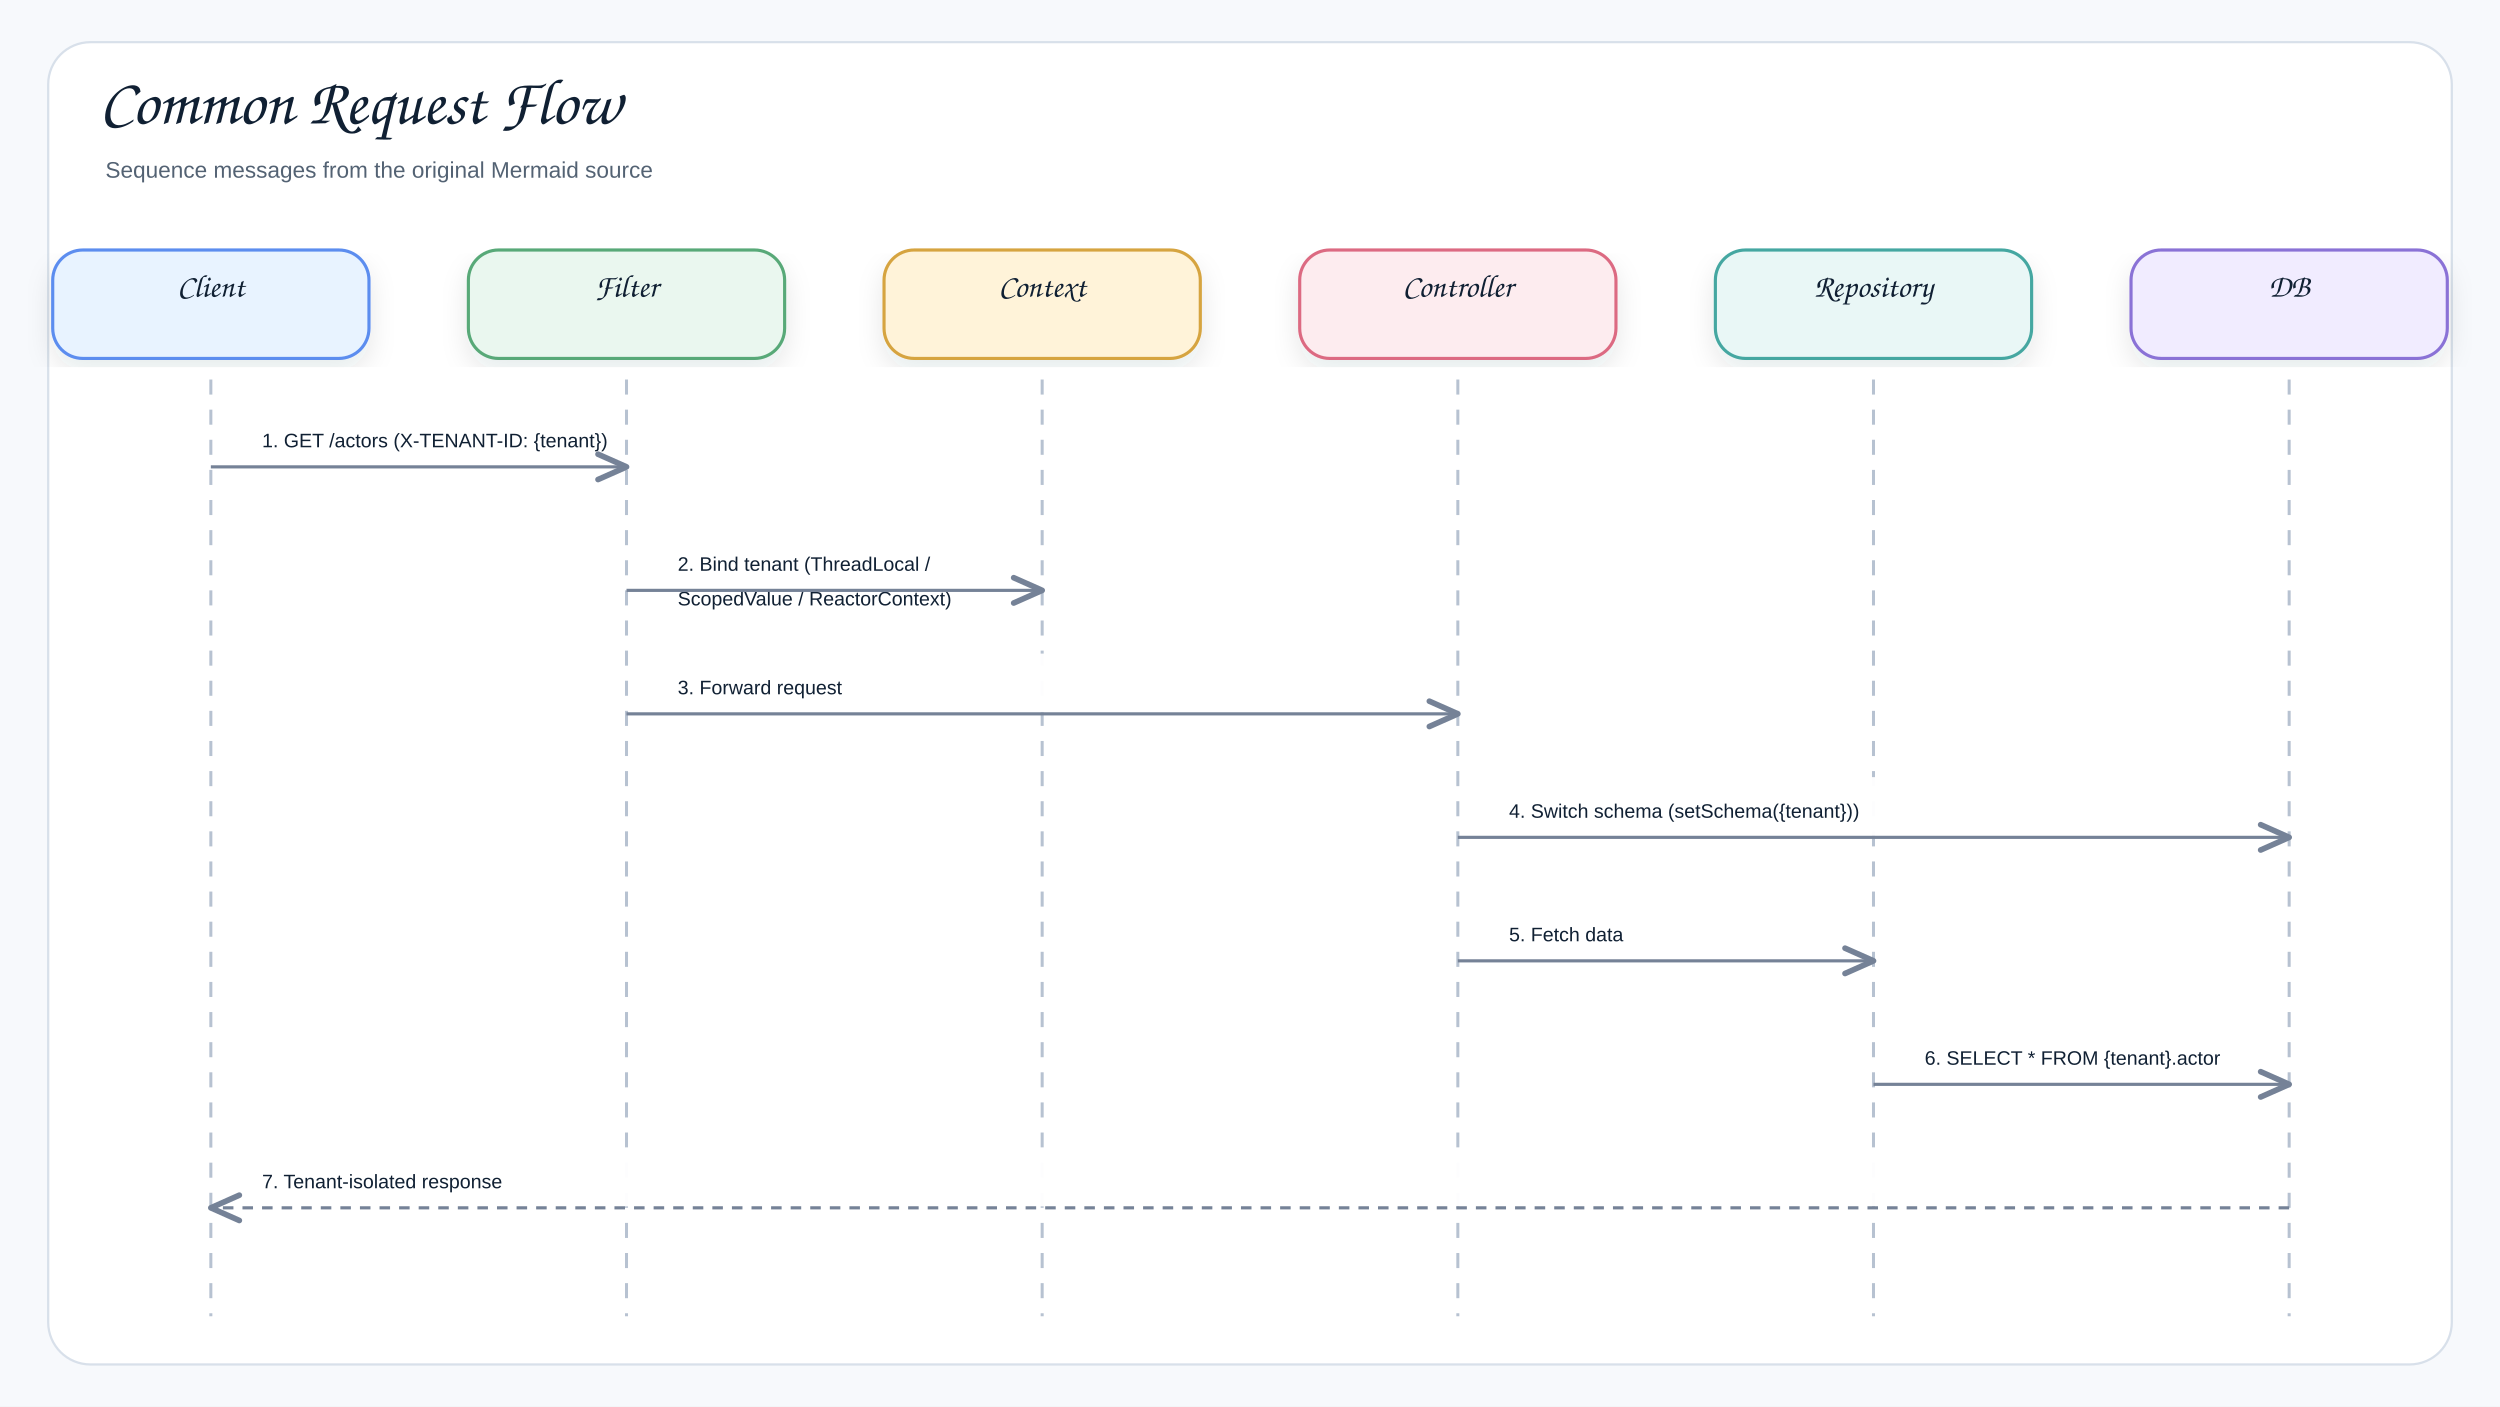
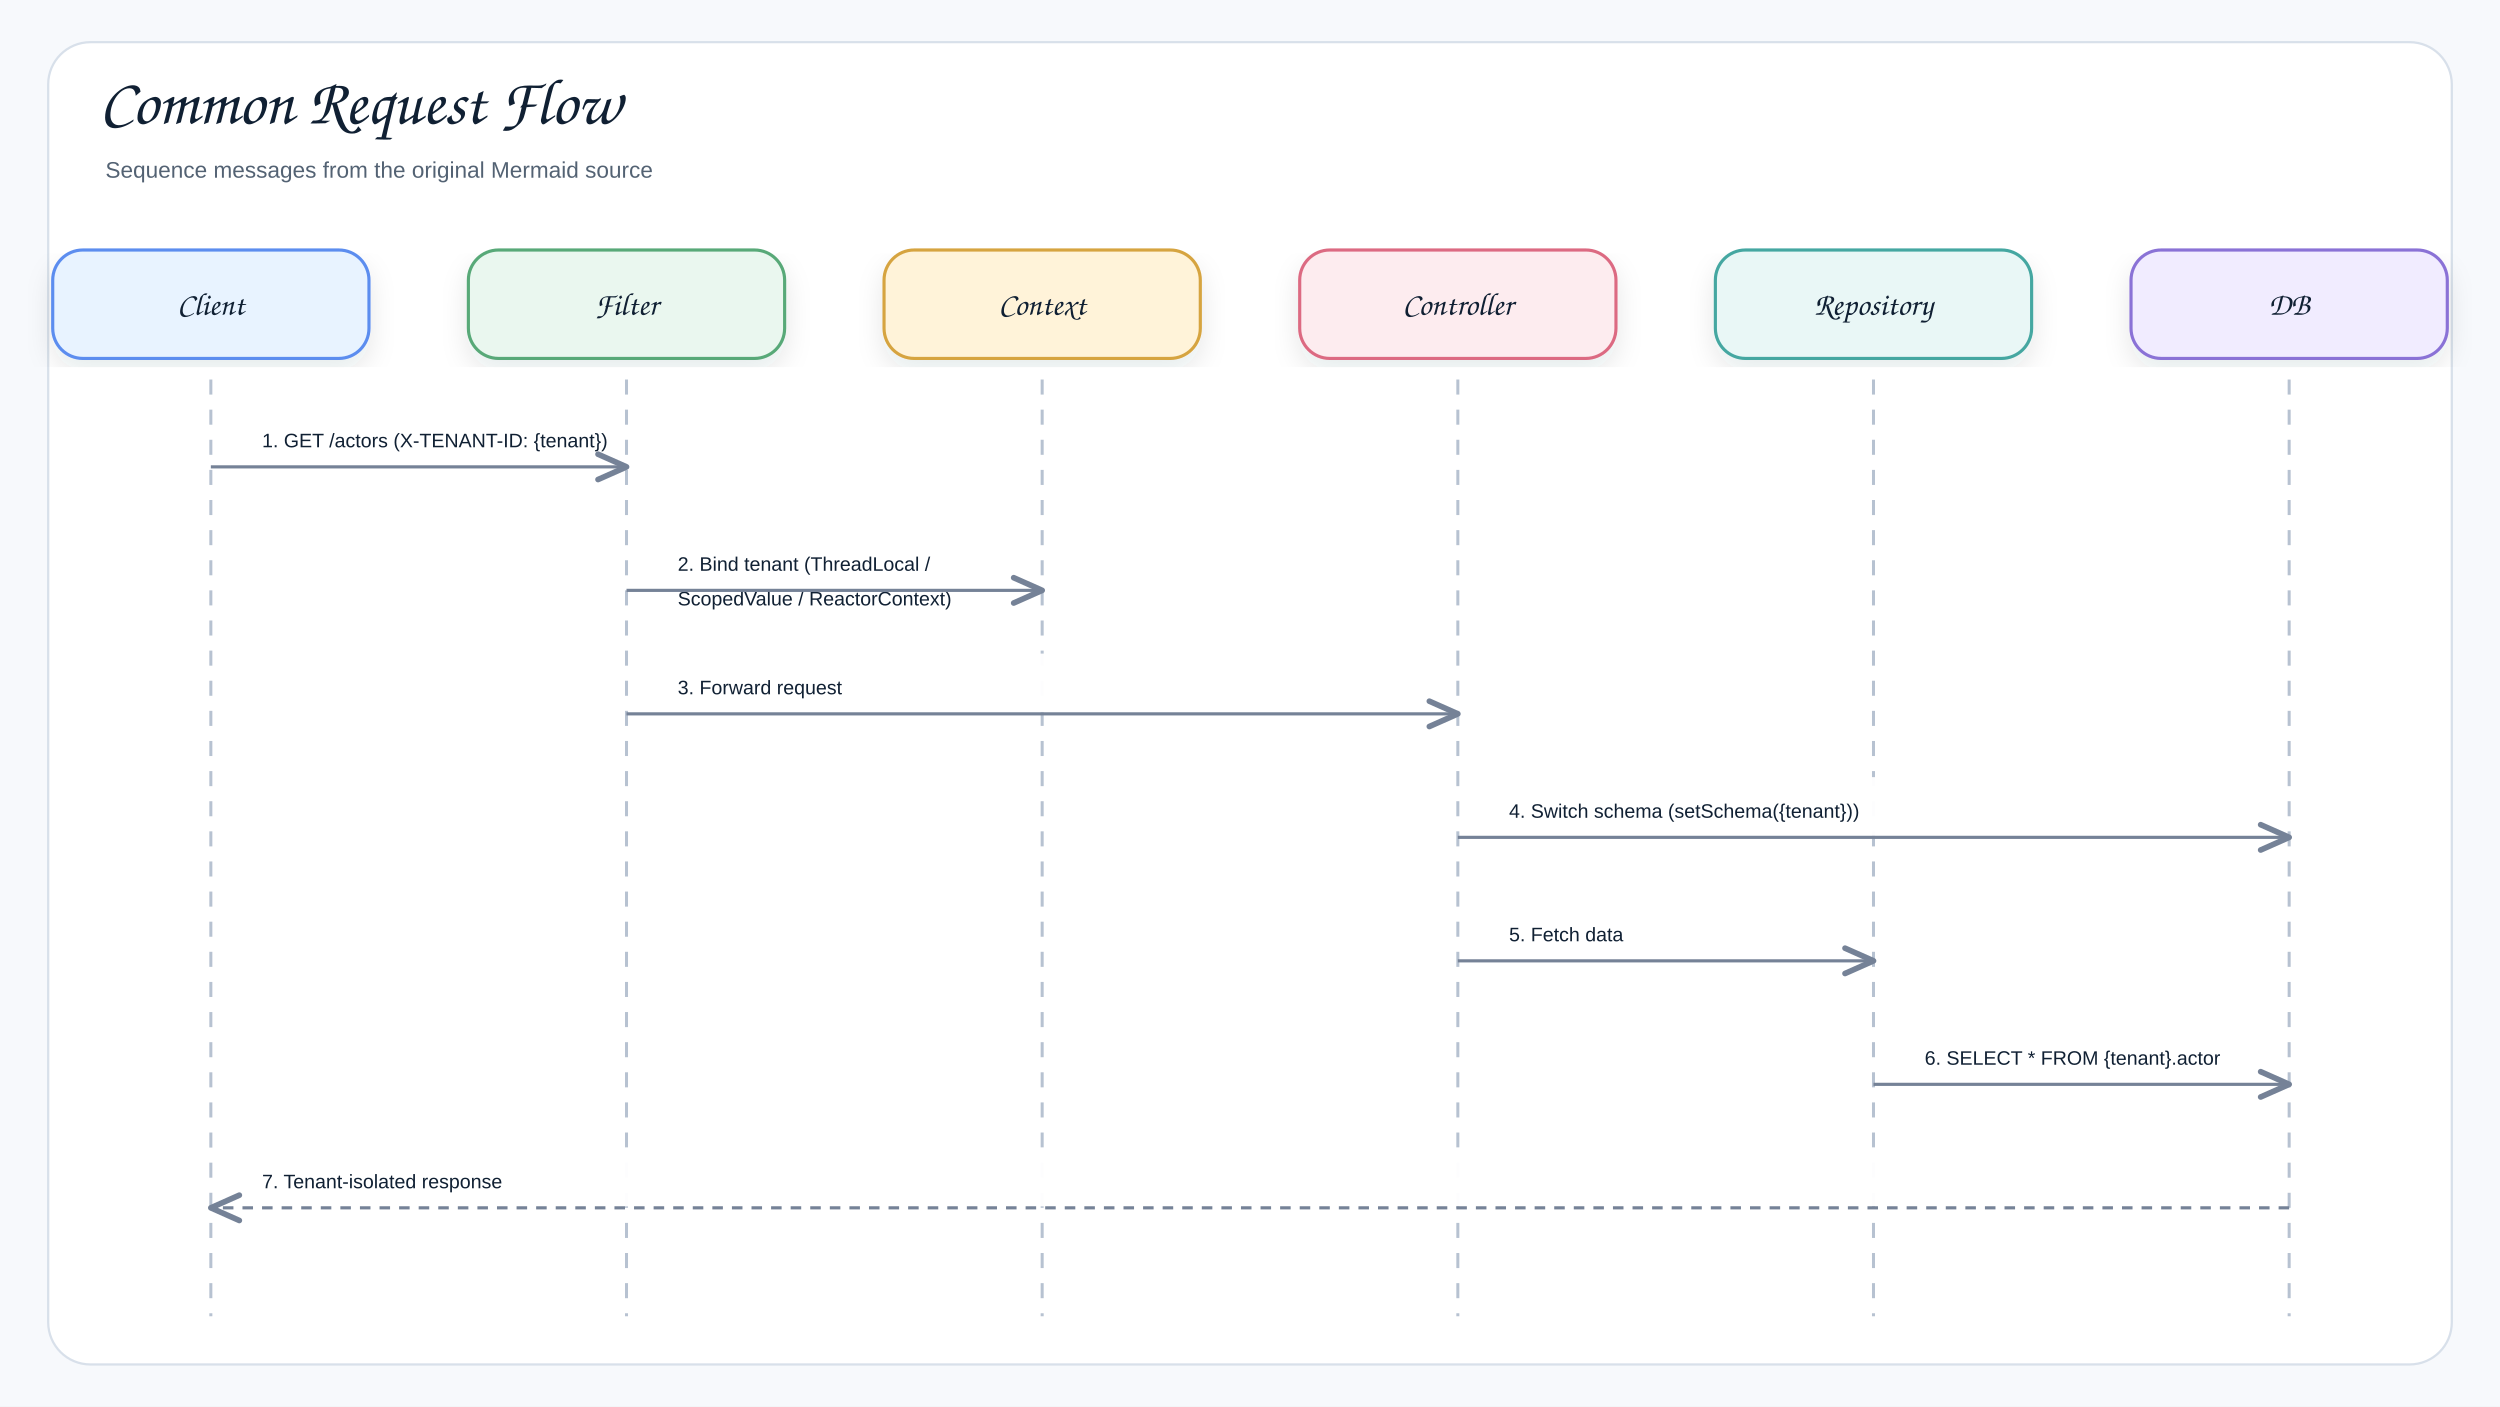
<svg xmlns="http://www.w3.org/2000/svg" width="1660" height="934" viewBox="0 0 1660 934" role="img" aria-label="Common Request Flow">
  <defs>
    <filter id="shadow" x="-8%" y="-8%" width="116%" height="116%">
      <feDropShadow dx="0" dy="8" stdDeviation="9" flood-color="#1f2937" flood-opacity="0.10" />
    </filter>
    <marker id="openArrow" markerWidth="12" markerHeight="10" refX="10" refY="5" orient="auto" markerUnits="strokeWidth">
      <path d="M 1 1 L 10 5 L 1 9" fill="none" stroke="#758297" stroke-width="1.8" stroke-linecap="round" stroke-linejoin="round" />
    </marker>
    <marker id="inherit" markerWidth="14" markerHeight="12" refX="12" refY="6" orient="auto" markerUnits="strokeWidth">
      <path d="M 0 1 L 12 6 L 0 11 Z" fill="#ffffff" stroke="#758297" stroke-width="1.8" />
    </marker>
    <style>
    .canvas{fill:#f7f9fc}.frame{fill:#fff;stroke:#d8e0ea;stroke-width:1.5}
    .title{font-family:"Architects Daughter","Comic Sans MS","Comic Sans",cursive;font-size:43px;font-weight:400;fill:#102033}
    .subtitle{font-family:"Comic Sans MS","Comic Sans","Comic Neue",Arial,sans-serif;font-size:15px;font-weight:400;fill:#536273}
    .label{font-family:"Architects Daughter","Comic Sans MS","Comic Sans",cursive;font-size:25px;font-weight:400;fill:#102033}
    .smallLabel{font-family:"Architects Daughter","Comic Sans MS","Comic Sans",cursive;font-size:21px;font-weight:400;fill:#102033}
    .mono{font-family:"Comic Sans MS","Comic Sans","Comic Neue",Arial,sans-serif;font-size:12px;font-weight:400;fill:#102033}
    .small{font-family:"Comic Sans MS","Comic Sans","Comic Neue",Arial,sans-serif;font-size:12px;font-weight:400;fill:#536273}
    .strong{font-family:"Comic Sans MS","Comic Sans","Comic Neue",Arial,sans-serif;font-size:13px;font-weight:400;fill:#102033}
    .card{stroke-width:2.1;filter:url(#shadow)}.compartment{stroke-width:1.5;fill:none}
    .line{stroke:#758297;stroke-width:2.1;fill:none;marker-end:url(#openArrow)}
    .plainLine{stroke:#758297;stroke-width:2.1;fill:none}
    .dashed{stroke:#758297;stroke-width:2.1;stroke-dasharray:7 6;fill:none;marker-end:url(#openArrow)}
    .inheritLine{stroke:#758297;stroke-width:2.2;fill:none;marker-end:url(#inherit)}
    .implLine{stroke:#758297;stroke-width:2.2;stroke-dasharray:8 7;fill:none;marker-end:url(#inherit)}
  </style>
  </defs>
  <rect class="canvas" width="1660" height="934" />
  <rect class="frame" x="32" y="28" width="1596" height="878" rx="28" />
  <text class="title" x="66" y="82">Common Request Flow</text>
  <text class="subtitle" x="70" y="118">Sequence messages from the original Mermaid source</text>
  <rect class="card" x="35" y="166" width="210" height="72" rx="20" fill="#E8F3FF" stroke="#5B8DEF" />
-   <text class="smallLabel" x="140" y="197" text-anchor="middle">Client</text>
+   <text class="smallLabel" x="140" y="209" text-anchor="middle">Client</text>
  <line x1="140" y1="252" x2="140" y2="874" stroke="#b7c2d1" stroke-width="2" stroke-dasharray="10 10" />
  <rect class="card" x="311" y="166" width="210" height="72" rx="20" fill="#EAF7EF" stroke="#58A978" />
-   <text class="smallLabel" x="416" y="197" text-anchor="middle">Filter</text>
+   <text class="smallLabel" x="416" y="209" text-anchor="middle">Filter</text>
  <line x1="416" y1="252" x2="416" y2="874" stroke="#b7c2d1" stroke-width="2" stroke-dasharray="10 10" />
  <rect class="card" x="587" y="166" width="210" height="72" rx="20" fill="#FFF3D9" stroke="#D6A441" />
-   <text class="smallLabel" x="692" y="197" text-anchor="middle">Context</text>
+   <text class="smallLabel" x="692" y="209" text-anchor="middle">Context</text>
  <line x1="692" y1="252" x2="692" y2="874" stroke="#b7c2d1" stroke-width="2" stroke-dasharray="10 10" />
  <rect class="card" x="863" y="166" width="210" height="72" rx="20" fill="#FDECEF" stroke="#DC6B82" />
-   <text class="smallLabel" x="968" y="197" text-anchor="middle">Controller</text>
+   <text class="smallLabel" x="968" y="209" text-anchor="middle">Controller</text>
  <line x1="968" y1="252" x2="968" y2="874" stroke="#b7c2d1" stroke-width="2" stroke-dasharray="10 10" />
  <rect class="card" x="1139" y="166" width="210" height="72" rx="20" fill="#E9F7F6" stroke="#45A7A1" />
-   <text class="smallLabel" x="1244" y="197" text-anchor="middle">Repository</text>
+   <text class="smallLabel" x="1244" y="209" text-anchor="middle">Repository</text>
  <line x1="1244" y1="252" x2="1244" y2="874" stroke="#b7c2d1" stroke-width="2" stroke-dasharray="10 10" />
  <rect class="card" x="1415" y="166" width="210" height="72" rx="20" fill="#F1ECFF" stroke="#8A72D6" />
-   <text class="smallLabel" x="1520" y="197" text-anchor="middle">DB</text>
+   <text class="smallLabel" x="1520" y="209" text-anchor="middle">DB</text>
  <line x1="1520" y1="252" x2="1520" y2="874" stroke="#b7c2d1" stroke-width="2" stroke-dasharray="10 10" />
  <rect x="158" y="270" width="240" height="39" rx="12" fill="#ffffff" opacity="0.97" />
  <text class="strong" x="174" y="297" text-anchor="start">1. GET /actors (X-TENANT-ID: {tenant})</text>
  <path class="line" d="M140 310 L416 310" />
  <rect x="434" y="352" width="240" height="62" rx="12" fill="#ffffff" opacity="0.97" />
  <text class="strong" x="450" y="379" text-anchor="start">2. Bind tenant (ThreadLocal /</text>
  <text class="strong" x="450" y="402" text-anchor="start">ScopedValue / ReactorContext)</text>
  <path class="line" d="M416 392 L692 392" />
  <rect x="434" y="434" width="516" height="39" rx="12" fill="#ffffff" opacity="0.97" />
  <text class="strong" x="450" y="461" text-anchor="start">3. Forward request</text>
  <path class="line" d="M416 474 L968 474" />
  <rect x="986" y="516" width="516" height="39" rx="12" fill="#ffffff" opacity="0.97" />
  <text class="strong" x="1002" y="543" text-anchor="start">4. Switch schema (setSchema({tenant}))</text>
  <path class="line" d="M968 556 L1520 556" />
  <rect x="986" y="598" width="240" height="39" rx="12" fill="#ffffff" opacity="0.97" />
  <text class="strong" x="1002" y="625" text-anchor="start">5. Fetch data</text>
  <path class="line" d="M968 638 L1244 638" />
  <rect x="1262" y="680" width="240" height="39" rx="12" fill="#ffffff" opacity="0.97" />
  <text class="strong" x="1278" y="707" text-anchor="start">6. SELECT * FROM {tenant}.actor</text>
  <path class="line" d="M1244 720 L1520 720" />
  <rect x="158" y="762" width="1344" height="39" rx="12" fill="#ffffff" opacity="0.97" />
  <text class="strong" x="174" y="789" text-anchor="start">7. Tenant-isolated response</text>
  <path class="dashed" d="M1520 802 L140 802" />
</svg>
